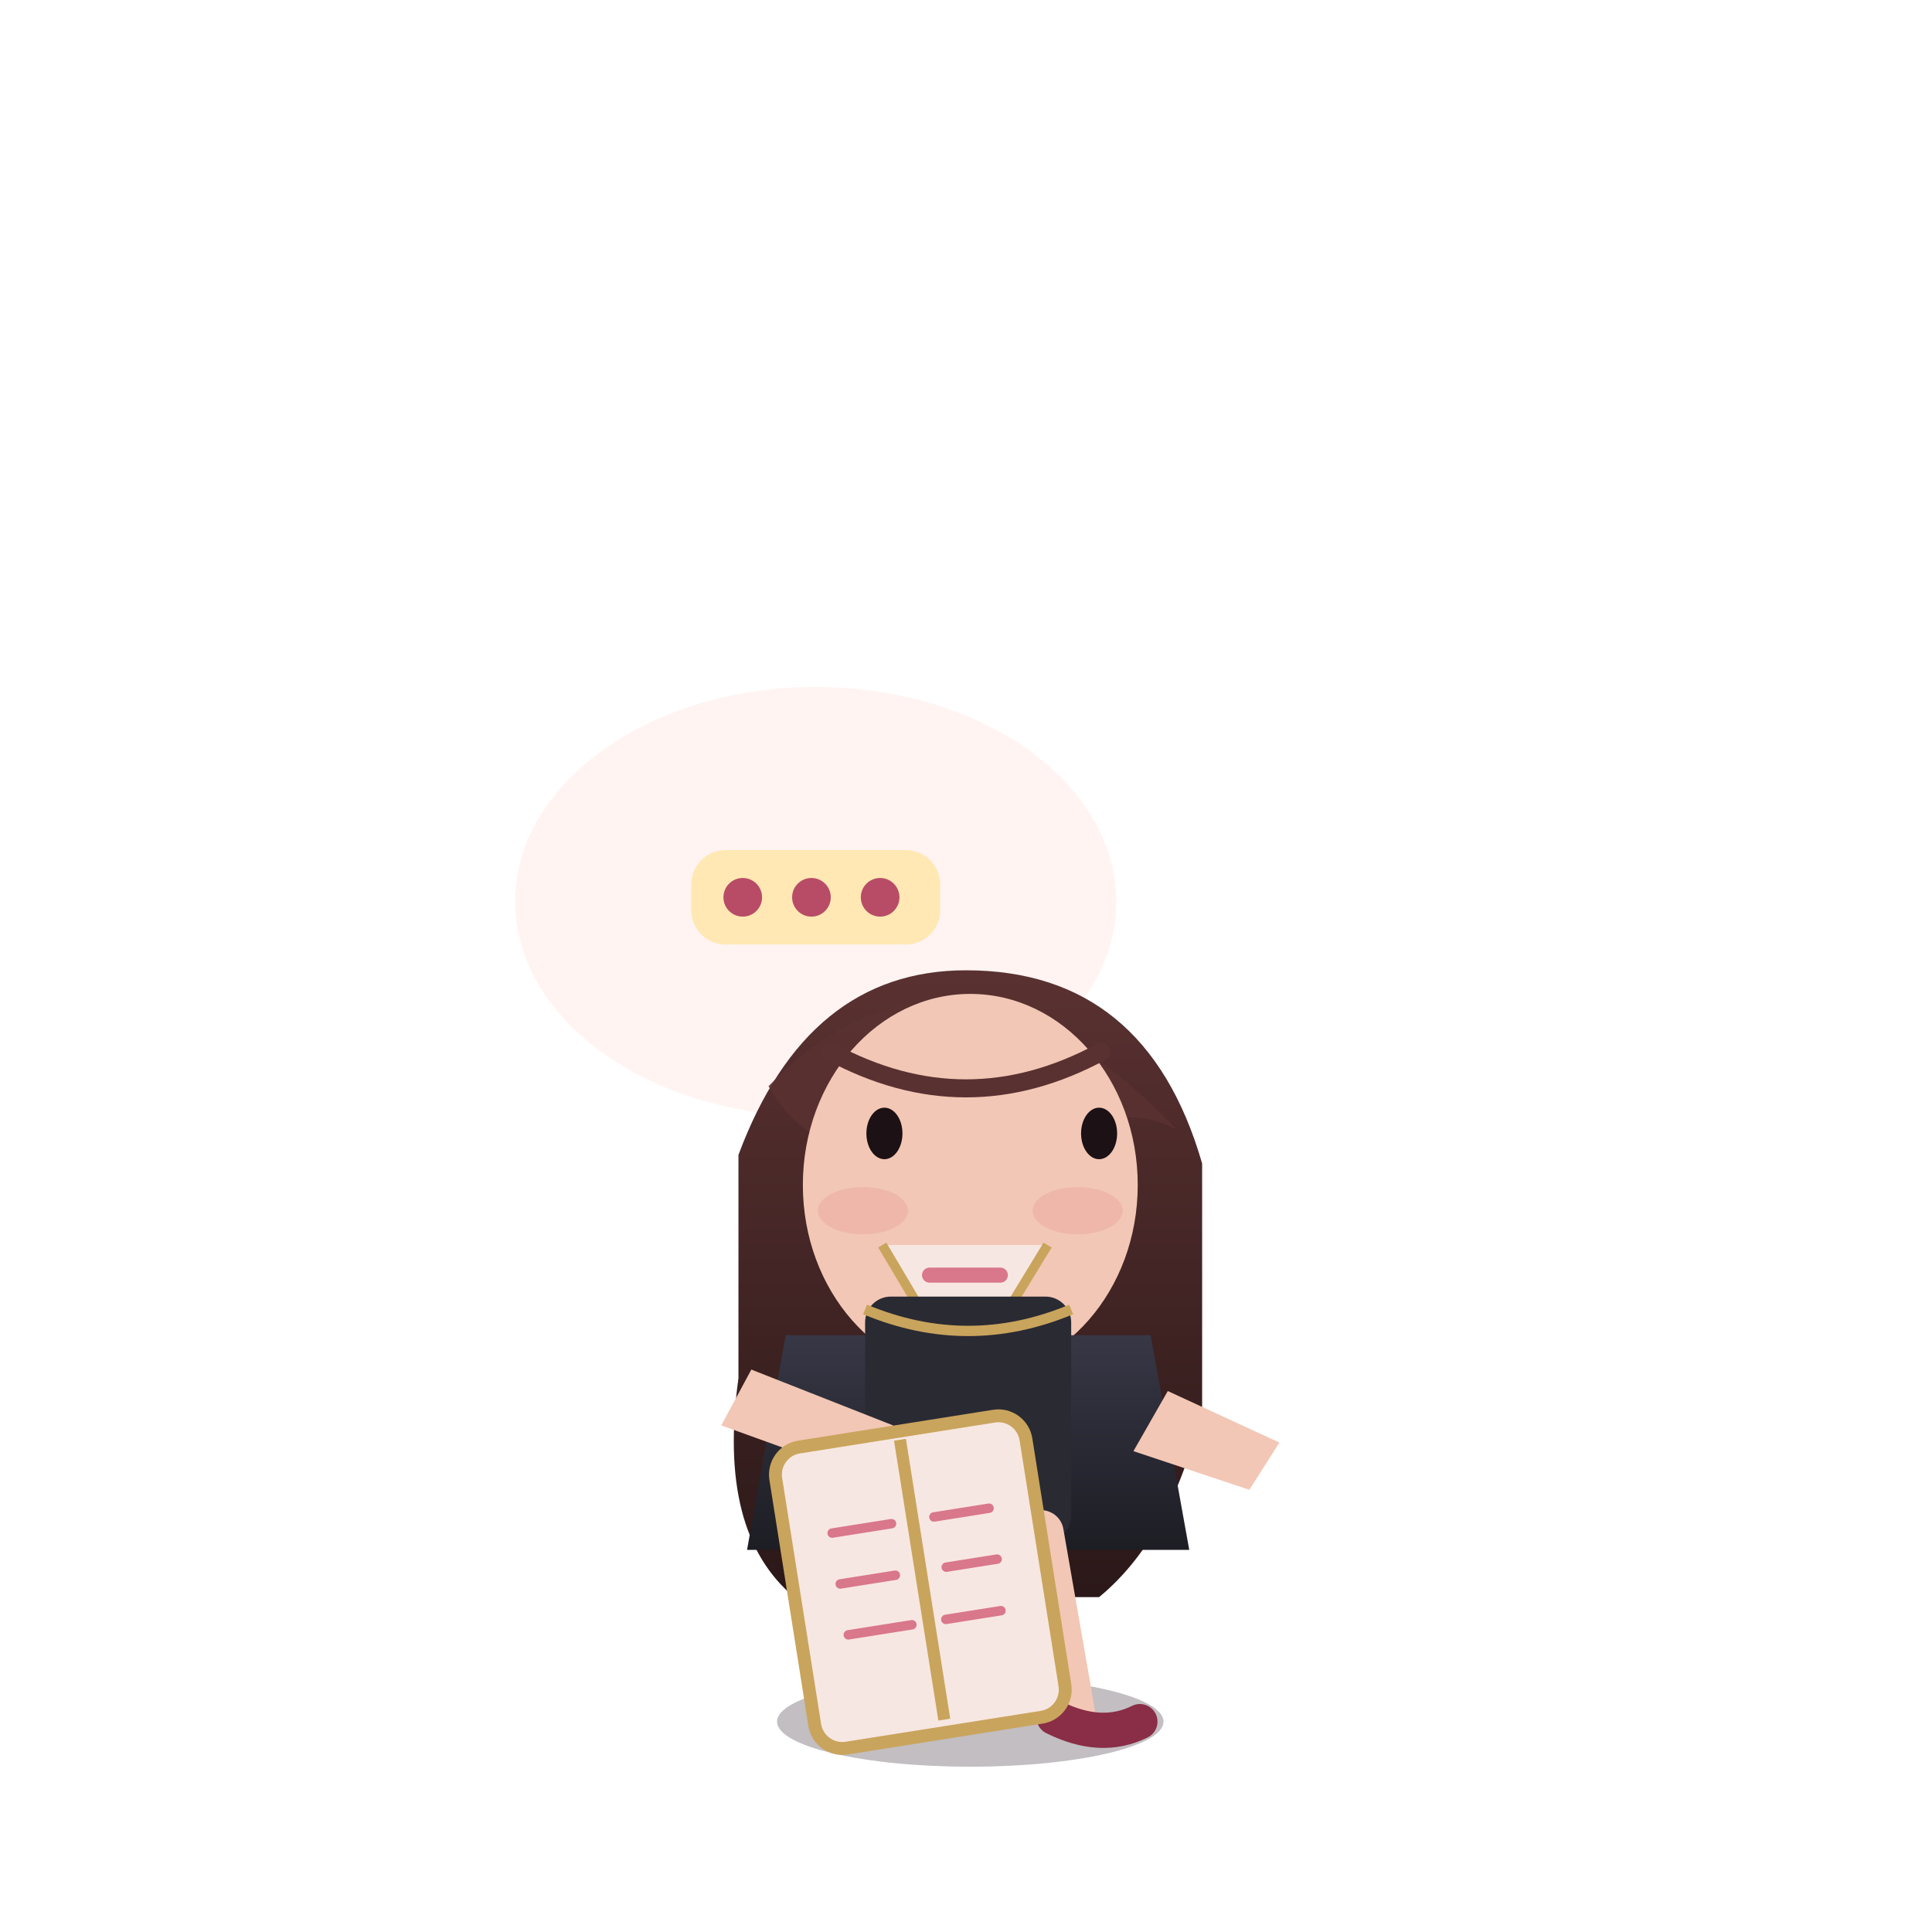
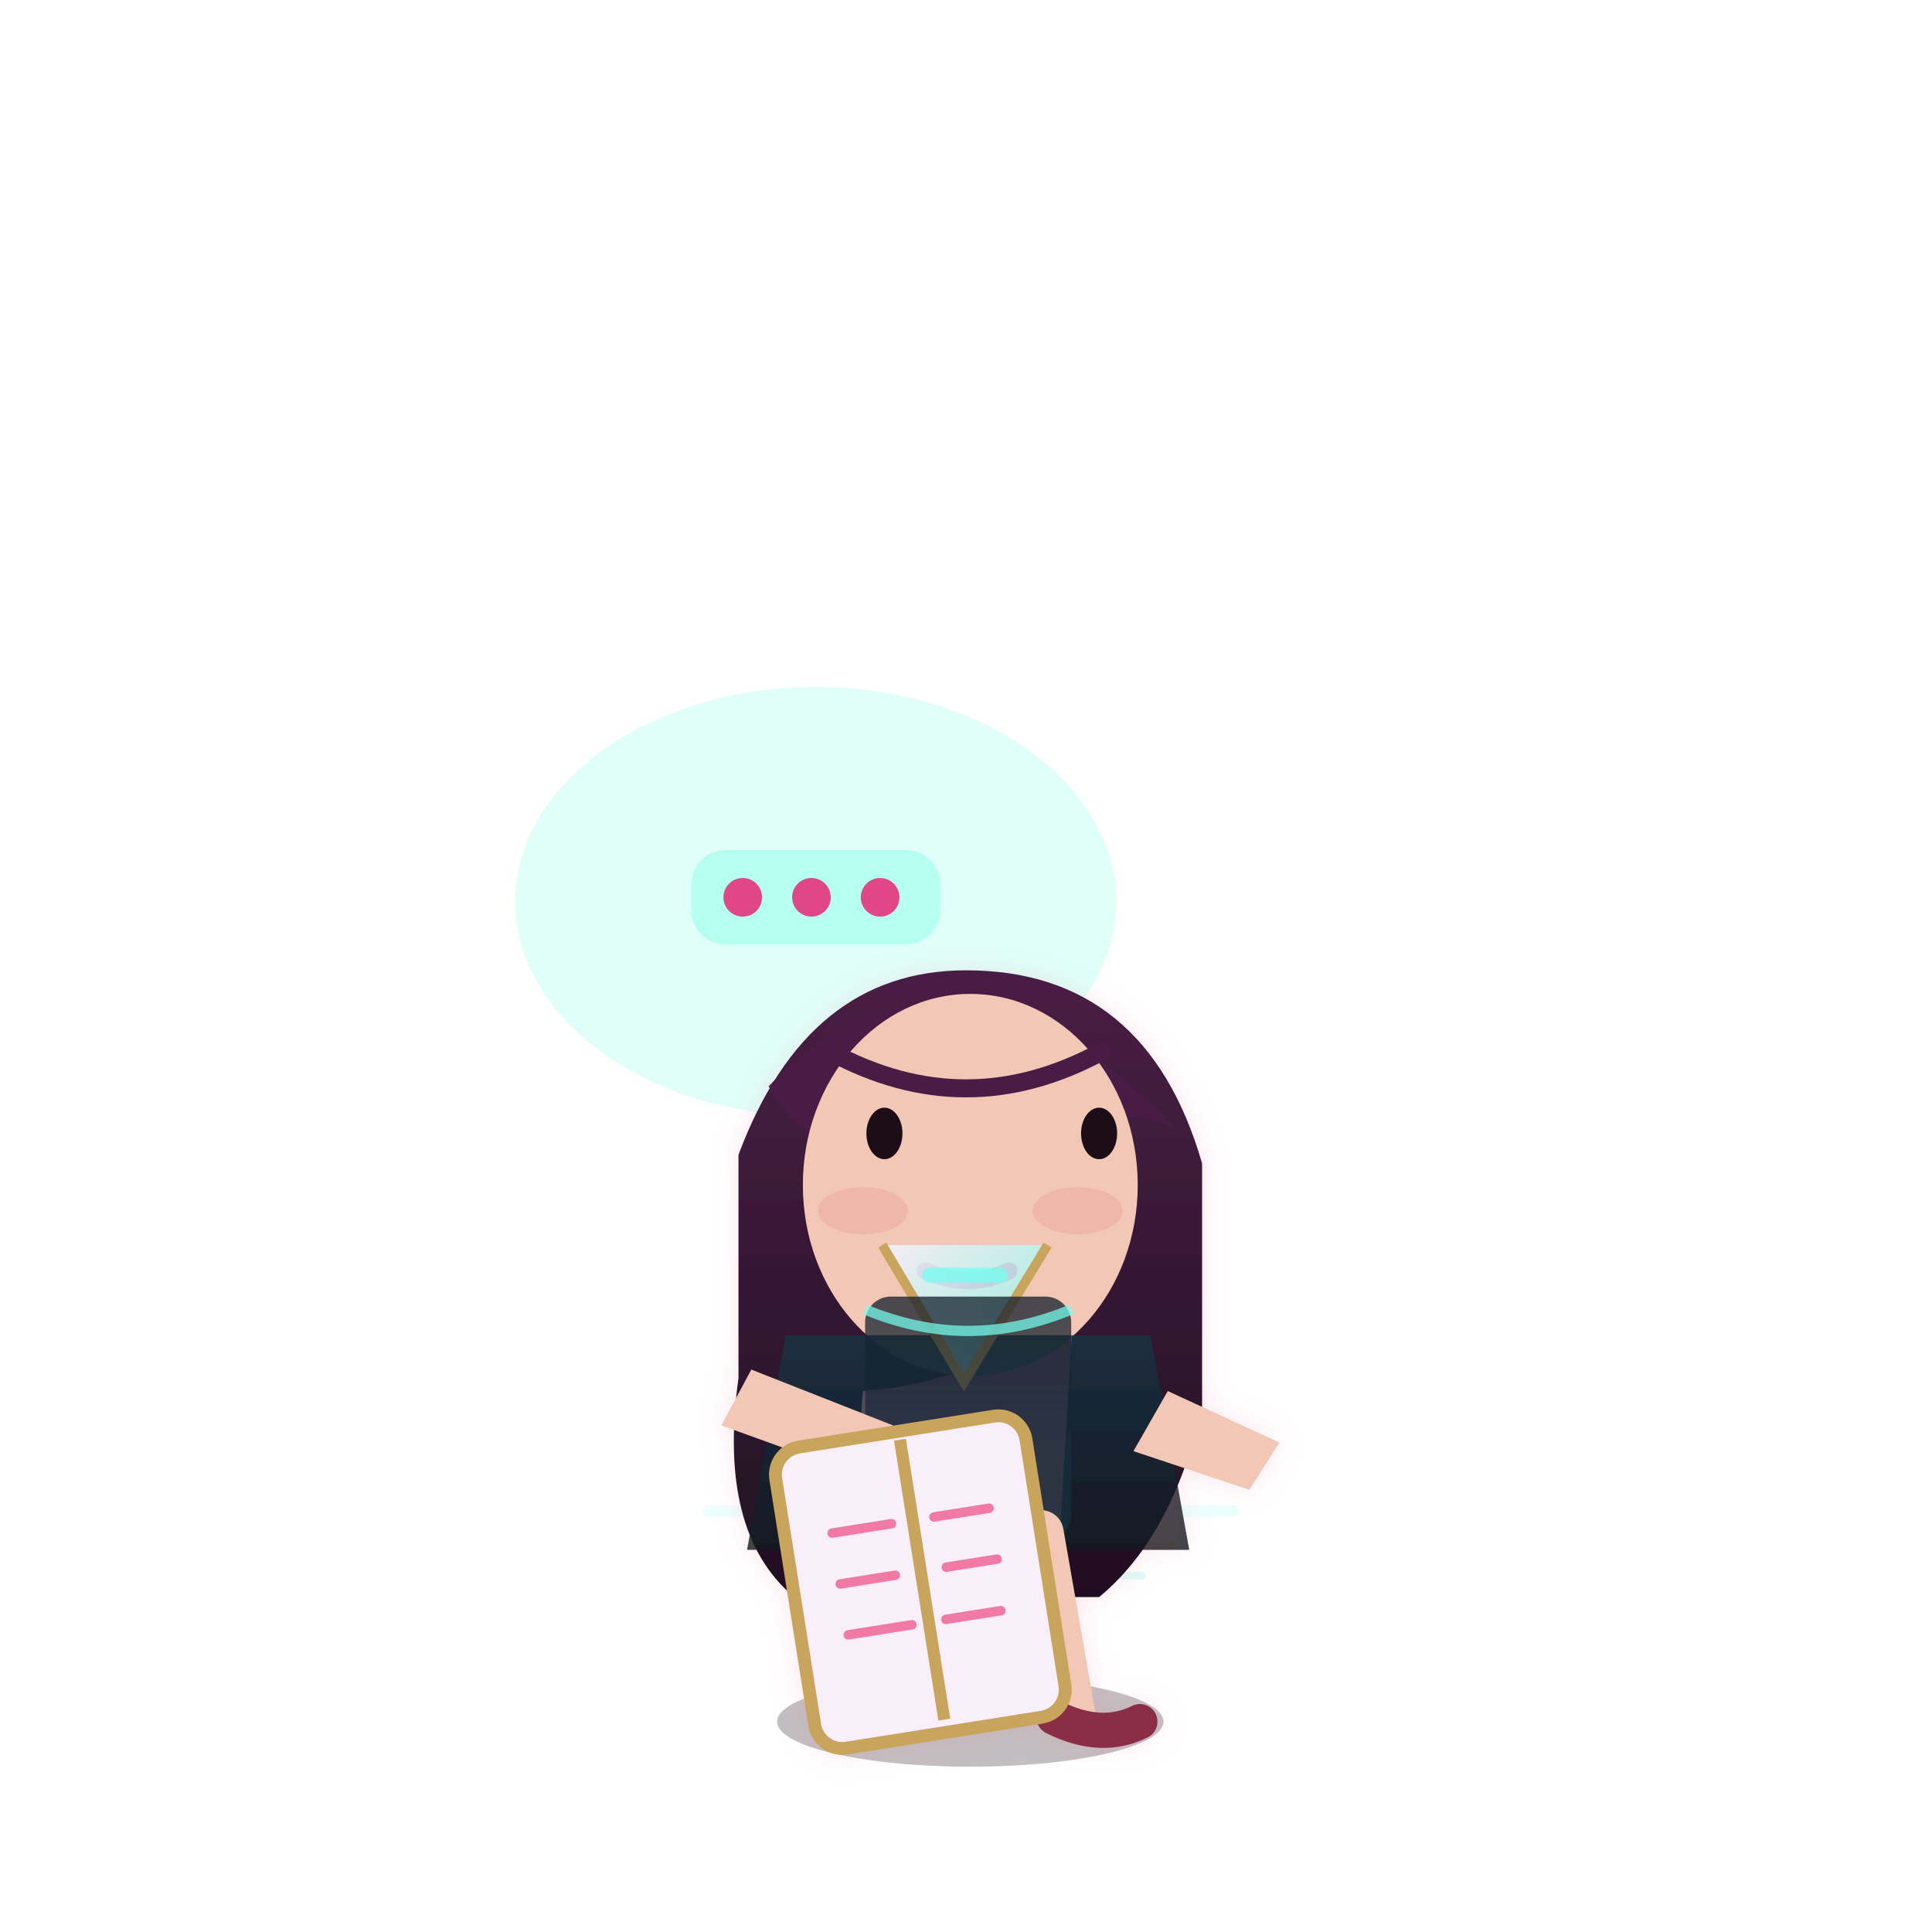
<svg xmlns="http://www.w3.org/2000/svg" viewBox="-15 -25 45 45" width="500" height="500">
  <defs>
    <linearGradient id="hair-grad" x1="0" y1="0" x2="0" y2="1">
-       <stop offset="0%" stop-color="#5A3131" />
-       <stop offset="100%" stop-color="#2B1818" />
+       <stop offset="0%" stop-color="#4A1F45" />
+       <stop offset="100%" stop-color="#1F1020" />
    </linearGradient>
    <linearGradient id="blazer-grad" x1="0" y1="0" x2="0" y2="1">
-       <stop offset="0%" stop-color="#373746" />
-       <stop offset="100%" stop-color="#1D1D24" />
+       <stop offset="0%" stop-color="#183343" />
+       <stop offset="100%" stop-color="#101A23" />
    </linearGradient>
+     <linearGradient id="blouse-grad" x1="0" y1="0" x2="1" y2="1">
+       <stop offset="0%" stop-color="#F8EFFA" stop-opacity="0.9" />
+       <stop offset="100%" stop-color="#74FFF0" stop-opacity="0.45" />
+     </linearGradient>
+     <linearGradient id="skirt-grad" x1="0" y1="0" x2="0" y2="1">
+       <stop offset="0%" stop-color="#141F2B" stop-opacity="0.9" />
+       <stop offset="100%" stop-color="#183343" stop-opacity="0.78" />
+     </linearGradient>
+     <filter id="glam-glow" x="-50%" y="-50%" width="200%" height="200%">
+       <feDropShadow dx="0" dy="0" stdDeviation="0.46" flood-color="#74FFF0" flood-opacity="0.22" />
+       <feDropShadow dx="0" dy="0" stdDeviation="0.32" flood-color="#F07AA4" flood-opacity="0.18" />
+     </filter>
    <style>
      .body-float { transform-origin: 7.5px 10px; animation: bodyFloat 3.8s infinite ease-in-out; }
      .hair-sway { transform-origin: 7.5px 4.5px; animation: hairSway 4.8s infinite ease-in-out; }
      .sparkle-pulse { animation: sparklePulse 1.8s infinite ease-in-out; }
      .alert-pop { animation: alertPop 0.9s infinite ease-in-out; }
      .sleep-breathe { transform-origin: 7.5px 10px; animation: sleepBreathe 4.6s infinite ease-in-out; }
      .mini-hover { animation: miniHover 2.6s infinite ease-in-out; }
      @keyframes bodyFloat {
        0%,100% { transform: translate(0,0); }
        50% { transform: translate(0,0.65px); }
      }
      @keyframes hairSway {
        0%,100% { transform: rotate(0deg); }
        50% { transform: rotate(-1.6deg); }
      }
      @keyframes sparklePulse {
        0%,100% { opacity: 0.65; transform: scale(1); }
        50% { opacity: 1; transform: scale(1.08); }
      }
      @keyframes alertPop {
        0%,100% { transform: translateY(0); }
        50% { transform: translateY(-0.7px); }
      }
      @keyframes sleepBreathe {
        0%,100% { transform: translate(0,0) scale(1,1); }
        50% { transform: translate(0,0.8px) scale(1.02,0.98); }
      }
      @keyframes miniHover {
        0%,100% { transform: translateY(0); }
        50% { transform: translateY(-0.8px); }
      }
    </style>
  </defs>
  <g transform="translate(-4 -9)">
-     <ellipse cx="8" cy="5" rx="7" ry="5" fill="#FFF4F1" opacity="0.96" />
-     <path d="M12 8 L14 11 L10 9 Z" fill="#FFF4F1" opacity="0.96" />
-     <rect x="5.1" y="3.8" width="5.8" height="2.2" rx="0.8" fill="#FFE8B0" opacity="0.95" />
-     <circle cx="6.3" cy="4.9" r="0.45" fill="#B84C67" />
-     <circle cx="7.9" cy="4.9" r="0.45" fill="#B84C67" />
-     <circle cx="9.5" cy="4.9" r="0.45" fill="#B84C67" />
+     <ellipse cx="8" cy="5" rx="7" ry="5" fill="#DFFFF9" opacity="0.96" />
+     <path d="M12 8 L14 11 L10 9 Z" fill="#DFFFF9" opacity="0.96" />
+     <rect x="5.1" y="3.8" width="5.8" height="2.2" rx="0.8" fill="#B2FFF0" opacity="0.95" />
+     <circle cx="6.3" cy="4.9" r="0.45" fill="#E04787" />
+     <circle cx="7.9" cy="4.9" r="0.45" fill="#E04787" />
+     <circle cx="9.5" cy="4.9" r="0.45" fill="#E04787" />
+   </g>
+   <g opacity="0.14">
+     <path d="M1.5 10.2 H13.7" stroke="#74FFF0" stroke-width="0.28" stroke-linecap="round" />
+     <path d="M2.6 11 H12.3" stroke="#F07AA4" stroke-width="0.2" stroke-linecap="round" />
+     <path d="M3.8 11.7 H11.6" stroke="#1ED7C8" stroke-width="0.18" stroke-linecap="round" />
  </g>
  <g transform="translate(0 0) scale(1 1)">
    <ellipse cx="7.6" cy="15.1" rx="4.5" ry="1.05" fill="#24171F" opacity="0.28" />
  </g>
  <g>
-     <g transform="translate(0 0) rotate(0 7.5 9.5)" class="body-float">
+     <g transform="translate(0 0) rotate(0 7.5 9.5)" class="body-float" filter="url(#glam-glow)">
      <g class="hair-sway">
        <path d="M2.2 1.9 Q3.8 -2.4 7.5 -2.4 Q11.7 -2.4 13 2.1 L13 7.8 Q12.3 10.8 10.6 12.2 L9.6 12.2 L10 5.5 Q7.8 7.2 5.1 7.4 L4.7 12.2 L3.5 12.2 Q1.7 10.7 2.2 7.1 Z" fill="url(#hair-grad)" />
-         <path d="M2.9 0.3 Q7.2 -4.1 12.4 1.3 Q11.4 0.8 10.5 1.2 Q7.6 -1.6 4.4 1.7 Q3.4 1.2 2.9 0.3 Z" fill="#5A3131" opacity="0.88" />
+         <path d="M2.9 0.3 Q7.2 -4.1 12.4 1.3 Q11.4 0.8 10.5 1.2 Q7.6 -1.6 4.4 1.7 Q3.4 1.2 2.9 0.3 Z" fill="#4A1F45" opacity="0.88" />
      </g>
      <ellipse cx="7.6" cy="2.6" rx="3.9" ry="4.45" fill="#F2C7B5" />
      <ellipse cx="5.1" cy="3.2" rx="1.05" ry="0.55" fill="#E8A59B" opacity="0.45" />
      <ellipse cx="10.1" cy="3.2" rx="1.05" ry="0.55" fill="#E8A59B" opacity="0.45" />
      <g fill="#1C1115">
        <ellipse cx="5.6" cy="1.4" rx="0.42" ry="0.6" />
        <ellipse cx="10.6" cy="1.4" rx="0.42" ry="0.6" />
      </g>
-       <path d="M6.55 4.6 q1 0.45 1.95 0" stroke="#B84C67" stroke-width="0.4" fill="none" stroke-linecap="round" />
-       <path d="M4.35 -0.5 Q7.5 1.2 10.65 -0.5" stroke="#5A3131" stroke-width="0.42" fill="none" stroke-linecap="round" />
-       <path d="M3.3 6.1 L11.8 6.1 L12.7 11.1 L2.4 11.1 Z" fill="url(#blazer-grad)" />
-       <path d="M5.55 4 L7.45 7.2 L9.4 4" fill="#F7E7E2" />
-       <path d="M5.55 4 L7.45 7.2 L9.4 4" stroke="#C9A45C" stroke-width="0.22" fill="#F7E7E2" />
-       <path d="M6.65 4.7 H8.3" stroke="#D9778B" stroke-width="0.35" stroke-linecap="round" />
-       <rect x="5.15" y="5.2" width="4.8" height="5.7" rx="0.6" fill="#2A2A33" />
-       <path d="M5.15 5.5 Q7.55 6.5 9.95 5.5" stroke="#C9A45C" stroke-width="0.24" fill="none" />
+       <path d="M6.55 4.6 q1 0.45 1.95 0" stroke="#E04787" stroke-width="0.4" fill="none" stroke-linecap="round" />
+       <path d="M4.35 -0.5 Q7.5 1.2 10.65 -0.5" stroke="#4A1F45" stroke-width="0.42" fill="none" stroke-linecap="round" />
+       <path d="M3.3 6.1 L11.8 6.1 L12.7 11.1 L2.4 11.1 Z" fill="url(#blazer-grad)" fill-opacity="0.84" />
+       <path d="M5.55 4 L7.45 7.2 L9.4 4" fill="url(#blouse-grad)" fill-opacity="0.82" />
+       <path d="M5.55 4 L7.45 7.2 L9.4 4" stroke="#C9A45C" stroke-width="0.22" fill="url(#blouse-grad)" fill-opacity="0.78" />
+       <path d="M6.65 4.7 H8.3" stroke="#74FFF0" stroke-width="0.35" stroke-linecap="round" opacity="0.75" />
+       <rect x="5.15" y="5.2" width="4.8" height="5.7" rx="0.6" fill="url(#skirt-grad)" fill-opacity="0.84" />
+       <path d="M5.15 5.5 Q7.55 6.5 9.95 5.5" stroke="#74FFF0" stroke-width="0.24" fill="none" opacity="0.72" />
      <path d="M1.8 8.2 L5.4 9.5 L5.8 8.2 L2.5 6.9 Z" fill="#F2C7B5" />
      <path d="M11.4 8.8 L14.1 9.7 L14.8 8.6 L12.2 7.4 Z" fill="#F2C7B5" />
      <path d="M5.8 10.7 L5.15 14.8" stroke="#F2C7B5" stroke-width="1.05" stroke-linecap="round" />
      <path d="M9.25 10.7 L10 15" stroke="#F2C7B5" stroke-width="1.05" stroke-linecap="round" />
      <path d="M4.85 14.8 Q5.8 15.35 6.6 14.95" stroke="#8A2D47" stroke-width="0.82" stroke-linecap="round" />
      <path d="M9.55 15 Q10.65 15.55 11.55 15.1" stroke="#8A2D47" stroke-width="0.82" stroke-linecap="round" />
      <g transform="translate(3.4 8.3) rotate(-9 3 3)">
-         <rect x="0" y="0" width="5.9" height="7.1" rx="0.65" fill="#F7E7E2" stroke="#C9A45C" stroke-width="0.3" />
+         <rect x="0" y="0" width="5.9" height="7.1" rx="0.65" fill="#F8EFFA" stroke="#C9A45C" stroke-width="0.3" />
        <path d="M3 0.2 V6.8" stroke="#C9A45C" stroke-width="0.28" />
-         <path d="M1.1 2.1 H2.5 M3.5 2.1 H4.8 M1.1 3.3 H2.4 M3.6 3.3 H4.8 M1.1 4.5 H2.6 M3.4 4.5 H4.7" stroke="#D9778B" stroke-width="0.22" stroke-linecap="round" />
+         <path d="M1.1 2.1 H2.5 M3.5 2.1 H4.8 M1.1 3.3 H2.4 M3.6 3.3 H4.8 M1.1 4.5 H2.6 M3.4 4.5 H4.7" stroke="#F07AA4" stroke-width="0.22" stroke-linecap="round" />
      </g>
    </g>
  </g>
</svg>
